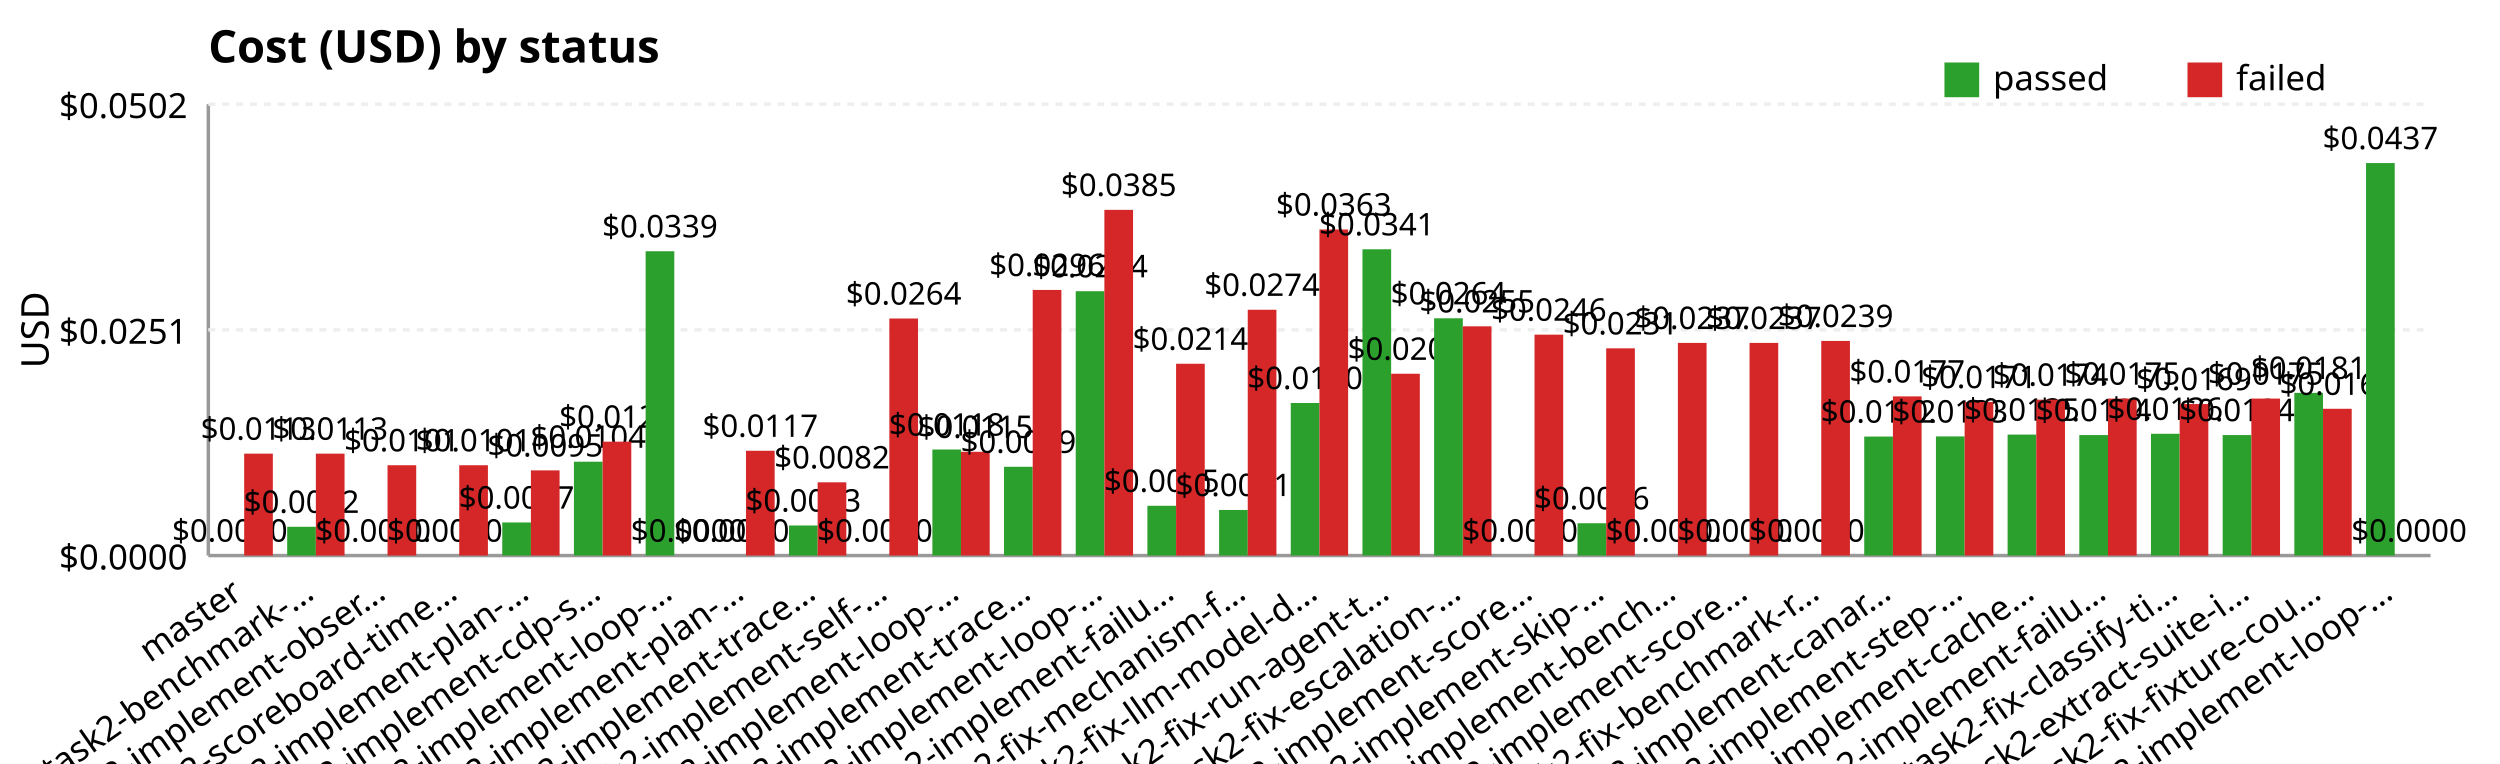
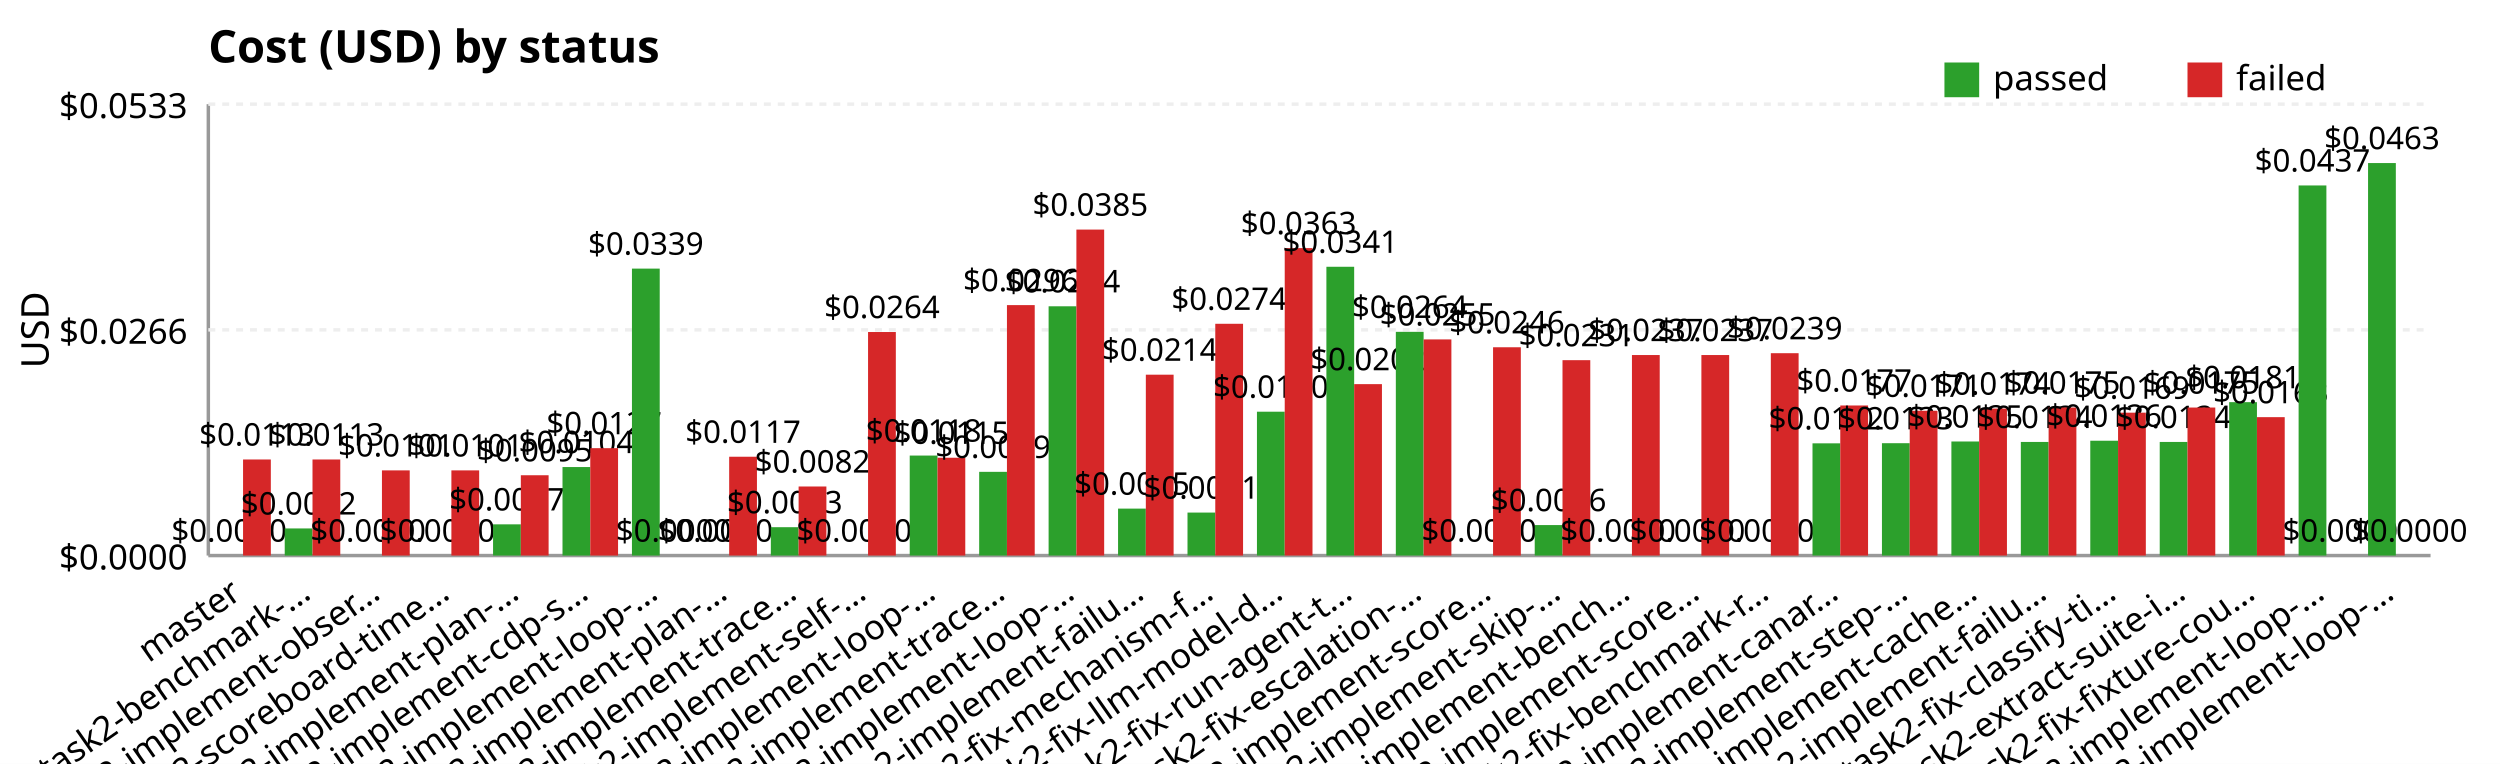
<svg xmlns="http://www.w3.org/2000/svg" viewBox="0 0 720 220" width="720" height="220" font-family="sans-serif">
  <rect width="100%" height="100%" fill="#fff" />
  <text x="60" y="18" font-size="13" font-weight="600">Cost (USD) by status</text>
  <line x1="60" y1="30" x2="60" y2="160" stroke="#999" />
  <line x1="60" y1="160" x2="700" y2="160" stroke="#999" />
  <text x="54" y="164.0" font-size="10" text-anchor="end" fill="#000">$0.0000</text>
-   <text x="54" y="99.0" font-size="10" text-anchor="end" fill="#000">$0.0251</text>
+   <text x="54" y="99.0" font-size="10" text-anchor="end" fill="#000">$0.0266</text>
  <line x1="60" y1="95.0" x2="700" y2="95.0" stroke="#eee" stroke-dasharray="2,2" />
-   <text x="54" y="34.0" font-size="10" text-anchor="end" fill="#000">$0.0502</text>
+   <text x="54" y="34.0" font-size="10" text-anchor="end" fill="#000">$0.0533</text>
  <line x1="60" y1="30.0" x2="700" y2="30.0" stroke="#eee" stroke-dasharray="2,2" />
  <text x="14" y="95.0" font-size="11" fill="#000" transform="rotate(-90 14 95.0)" text-anchor="middle">USD</text>
-   <rect x="62.06" y="160.00" width="8.26" height="0.00" fill="#2ca02c" />
-   <text x="66.19" y="156.00" font-size="9" text-anchor="middle" fill="#000">$0.0000</text>
-   <rect x="70.32" y="130.65" width="8.26" height="29.35" fill="#d62728" />
-   <text x="74.45" y="126.65" font-size="9" text-anchor="middle" fill="#000">$0.0113</text>
-   <text x="70.32" y="172" font-size="10" fill="#000" text-anchor="end" transform="rotate(-35 70.32 172)">master</text>
-   <rect x="82.71" y="151.71" width="8.26" height="8.29" fill="#2ca02c" />
-   <text x="86.84" y="147.71" font-size="9" text-anchor="middle" fill="#000">$0.0032</text>
-   <rect x="90.97" y="130.65" width="8.26" height="29.35" fill="#d62728" />
-   <text x="95.10" y="126.65" font-size="9" text-anchor="middle" fill="#000">$0.0113</text>
-   <text x="90.97" y="172" font-size="10" fill="#000" text-anchor="end" transform="rotate(-35 90.97 172)">feat-task2-benchmark-…</text>
-   <rect x="103.35" y="160.00" width="8.26" height="0.00" fill="#2ca02c" />
-   <text x="107.48" y="156.00" font-size="9" text-anchor="middle" fill="#000">$0.0000</text>
-   <rect x="111.61" y="133.99" width="8.26" height="26.01" fill="#d62728" />
-   <text x="115.74" y="129.99" font-size="9" text-anchor="middle" fill="#000">$0.0101</text>
-   <text x="111.61" y="172" font-size="10" fill="#000" text-anchor="end" transform="rotate(-35 111.61 172)">task2-implement-obser…</text>
-   <rect x="124.00" y="160.00" width="8.26" height="0.00" fill="#2ca02c" />
-   <text x="128.13" y="156.00" font-size="9" text-anchor="middle" fill="#000">$0.0000</text>
-   <rect x="132.26" y="133.99" width="8.26" height="26.01" fill="#d62728" />
-   <text x="136.39" y="129.99" font-size="9" text-anchor="middle" fill="#000">$0.0101</text>
-   <text x="132.26" y="172" font-size="10" fill="#000" text-anchor="end" transform="rotate(-35 132.26 172)">task2-scoreboard-time…</text>
-   <rect x="144.65" y="150.47" width="8.26" height="9.53" fill="#2ca02c" />
-   <text x="148.77" y="146.47" font-size="9" text-anchor="middle" fill="#000">$0.0037</text>
-   <rect x="152.90" y="135.47" width="8.26" height="24.53" fill="#d62728" />
-   <text x="157.03" y="131.47" font-size="9" text-anchor="middle" fill="#000">$0.0095</text>
-   <text x="152.90" y="172" font-size="10" fill="#000" text-anchor="end" transform="rotate(-35 152.90 172)">task2-implement-plan-…</text>
-   <rect x="165.29" y="132.97" width="8.26" height="27.03" fill="#2ca02c" />
-   <text x="169.42" y="128.97" font-size="9" text-anchor="middle" fill="#000">$0.0104</text>
-   <rect x="173.55" y="127.20" width="8.26" height="32.80" fill="#d62728" />
-   <text x="177.68" y="123.20" font-size="9" text-anchor="middle" fill="#000">$0.0127</text>
-   <text x="173.55" y="172" font-size="10" fill="#000" text-anchor="end" transform="rotate(-35 173.55 172)">task2-implement-cdp-s…</text>
-   <rect x="185.94" y="72.36" width="8.26" height="87.64" fill="#2ca02c" />
-   <text x="190.06" y="68.36" font-size="9" text-anchor="middle" fill="#000">$0.0339</text>
-   <rect x="194.19" y="160.00" width="8.26" height="0.00" fill="#d62728" />
-   <text x="198.32" y="156.00" font-size="9" text-anchor="middle" fill="#000">$0.0000</text>
-   <text x="194.19" y="172" font-size="10" fill="#000" text-anchor="end" transform="rotate(-35 194.19 172)">task2-implement-loop-…</text>
-   <rect x="206.58" y="160.00" width="8.26" height="0.00" fill="#2ca02c" />
-   <text x="210.71" y="156.00" font-size="9" text-anchor="middle" fill="#000">$0.0000</text>
-   <rect x="214.84" y="129.82" width="8.26" height="30.18" fill="#d62728" />
-   <text x="218.97" y="125.82" font-size="9" text-anchor="middle" fill="#000">$0.0117</text>
-   <text x="214.84" y="172" font-size="10" fill="#000" text-anchor="end" transform="rotate(-35 214.84 172)">task2-implement-plan-…</text>
-   <rect x="227.23" y="151.34" width="8.26" height="8.66" fill="#2ca02c" />
-   <text x="231.35" y="147.34" font-size="9" text-anchor="middle" fill="#000">$0.0033</text>
-   <rect x="235.48" y="138.91" width="8.26" height="21.09" fill="#d62728" />
-   <text x="239.61" y="134.91" font-size="9" text-anchor="middle" fill="#000">$0.0082</text>
-   <text x="235.48" y="172" font-size="10" fill="#000" text-anchor="end" transform="rotate(-35 235.48 172)">task2-implement-trace…</text>
-   <rect x="247.87" y="160.00" width="8.26" height="0.00" fill="#2ca02c" />
-   <text x="252.00" y="156.00" font-size="9" text-anchor="middle" fill="#000">$0.0000</text>
-   <rect x="256.13" y="91.73" width="8.26" height="68.27" fill="#d62728" />
-   <text x="260.26" y="87.73" font-size="9" text-anchor="middle" fill="#000">$0.0264</text>
-   <text x="256.13" y="172" font-size="10" fill="#000" text-anchor="end" transform="rotate(-35 256.13 172)">task2-implement-self-…</text>
-   <rect x="268.52" y="129.46" width="8.26" height="30.54" fill="#2ca02c" />
-   <text x="272.65" y="125.46" font-size="9" text-anchor="middle" fill="#000">$0.0118</text>
-   <rect x="276.77" y="130.12" width="8.26" height="29.88" fill="#d62728" />
-   <text x="280.90" y="126.12" font-size="9" text-anchor="middle" fill="#000">$0.0115</text>
-   <text x="276.77" y="172" font-size="10" fill="#000" text-anchor="end" transform="rotate(-35 276.77 172)">task2-implement-loop-…</text>
-   <rect x="289.16" y="134.43" width="8.26" height="25.57" fill="#2ca02c" />
-   <text x="293.29" y="130.43" font-size="9" text-anchor="middle" fill="#000">$0.0099</text>
-   <rect x="297.42" y="83.50" width="8.26" height="76.50" fill="#d62728" />
-   <text x="301.55" y="79.50" font-size="9" text-anchor="middle" fill="#000">$0.0296</text>
-   <text x="297.42" y="172" font-size="10" fill="#000" text-anchor="end" transform="rotate(-35 297.42 172)">task2-implement-trace…</text>
-   <rect x="309.81" y="83.87" width="8.26" height="76.13" fill="#2ca02c" />
-   <text x="313.94" y="79.87" font-size="9" text-anchor="middle" fill="#000">$0.0294</text>
-   <rect x="318.06" y="60.44" width="8.26" height="99.56" fill="#d62728" />
-   <text x="322.19" y="56.44" font-size="9" text-anchor="middle" fill="#000">$0.0385</text>
-   <text x="318.06" y="172" font-size="10" fill="#000" text-anchor="end" transform="rotate(-35 318.06 172)">task2-implement-loop-…</text>
-   <rect x="330.45" y="145.67" width="8.26" height="14.33" fill="#2ca02c" />
-   <text x="334.58" y="141.67" font-size="9" text-anchor="middle" fill="#000">$0.0055</text>
-   <rect x="338.71" y="104.76" width="8.26" height="55.24" fill="#d62728" />
-   <text x="342.84" y="100.76" font-size="9" text-anchor="middle" fill="#000">$0.0214</text>
-   <text x="338.71" y="172" font-size="10" fill="#000" text-anchor="end" transform="rotate(-35 338.71 172)">task2-implement-failu…</text>
-   <rect x="351.10" y="146.87" width="8.26" height="13.13" fill="#2ca02c" />
-   <text x="355.23" y="142.87" font-size="9" text-anchor="middle" fill="#000">$0.0051</text>
-   <rect x="359.35" y="89.21" width="8.26" height="70.79" fill="#d62728" />
-   <text x="363.48" y="85.21" font-size="9" text-anchor="middle" fill="#000">$0.0274</text>
-   <text x="359.35" y="172" font-size="10" fill="#000" text-anchor="end" transform="rotate(-35 359.35 172)">task2-fix-mechanism-f…</text>
-   <rect x="371.74" y="116.06" width="8.26" height="43.94" fill="#2ca02c" />
-   <text x="375.87" y="112.06" font-size="9" text-anchor="middle" fill="#000">$0.0170</text>
-   <rect x="380.00" y="66.09" width="8.26" height="93.91" fill="#d62728" />
-   <text x="384.13" y="62.09" font-size="9" text-anchor="middle" fill="#000">$0.0363</text>
-   <text x="380.00" y="172" font-size="10" fill="#000" text-anchor="end" transform="rotate(-35 380.00 172)">task2-fix-llm-model-d…</text>
-   <rect x="392.39" y="71.79" width="8.26" height="88.21" fill="#2ca02c" />
-   <text x="396.52" y="67.79" font-size="9" text-anchor="middle" fill="#000">$0.0341</text>
-   <rect x="400.65" y="107.64" width="8.26" height="52.36" fill="#d62728" />
-   <text x="404.77" y="103.64" font-size="9" text-anchor="middle" fill="#000">$0.0202</text>
-   <text x="400.65" y="172" font-size="10" fill="#000" text-anchor="end" transform="rotate(-35 400.65 172)">task2-fix-run-agent-t…</text>
-   <rect x="413.03" y="91.67" width="8.26" height="68.33" fill="#2ca02c" />
-   <text x="417.16" y="87.67" font-size="9" text-anchor="middle" fill="#000">$0.0264</text>
-   <rect x="421.29" y="93.98" width="8.26" height="66.02" fill="#d62728" />
-   <text x="425.42" y="89.98" font-size="9" text-anchor="middle" fill="#000">$0.0255</text>
-   <text x="421.29" y="172" font-size="10" fill="#000" text-anchor="end" transform="rotate(-35 421.29 172)">task2-fix-escalation-…</text>
-   <rect x="433.68" y="160.00" width="8.26" height="0.00" fill="#2ca02c" />
-   <text x="437.81" y="156.00" font-size="9" text-anchor="middle" fill="#000">$0.0000</text>
-   <rect x="441.94" y="96.38" width="8.26" height="63.62" fill="#d62728" />
-   <text x="446.06" y="92.38" font-size="9" text-anchor="middle" fill="#000">$0.0246</text>
-   <text x="441.94" y="172" font-size="10" fill="#000" text-anchor="end" transform="rotate(-35 441.94 172)">task2-implement-score…</text>
-   <rect x="454.32" y="150.69" width="8.26" height="9.31" fill="#2ca02c" />
-   <text x="458.45" y="146.69" font-size="9" text-anchor="middle" fill="#000">$0.0036</text>
-   <rect x="462.58" y="100.32" width="8.26" height="59.68" fill="#d62728" />
-   <text x="466.71" y="96.32" font-size="9" text-anchor="middle" fill="#000">$0.0231</text>
-   <text x="462.58" y="172" font-size="10" fill="#000" text-anchor="end" transform="rotate(-35 462.58 172)">task2-implement-skip-…</text>
-   <rect x="474.97" y="160.00" width="8.26" height="0.00" fill="#2ca02c" />
-   <text x="479.10" y="156.00" font-size="9" text-anchor="middle" fill="#000">$0.0000</text>
-   <rect x="483.23" y="98.76" width="8.26" height="61.24" fill="#d62728" />
-   <text x="487.35" y="94.76" font-size="9" text-anchor="middle" fill="#000">$0.0237</text>
-   <text x="483.23" y="172" font-size="10" fill="#000" text-anchor="end" transform="rotate(-35 483.23 172)">task2-implement-bench…</text>
-   <rect x="495.61" y="160.00" width="8.26" height="0.00" fill="#2ca02c" />
-   <text x="499.74" y="156.00" font-size="9" text-anchor="middle" fill="#000">$0.0000</text>
-   <rect x="503.87" y="98.76" width="8.26" height="61.24" fill="#d62728" />
-   <text x="508.00" y="94.76" font-size="9" text-anchor="middle" fill="#000">$0.0237</text>
-   <text x="503.87" y="172" font-size="10" fill="#000" text-anchor="end" transform="rotate(-35 503.87 172)">task2-implement-score…</text>
-   <rect x="516.26" y="160.00" width="8.26" height="0.00" fill="#2ca02c" />
-   <text x="520.39" y="156.00" font-size="9" text-anchor="middle" fill="#000">$0.0000</text>
-   <rect x="524.52" y="98.19" width="8.26" height="61.81" fill="#d62728" />
-   <text x="528.65" y="94.19" font-size="9" text-anchor="middle" fill="#000">$0.0239</text>
-   <text x="524.52" y="172" font-size="10" fill="#000" text-anchor="end" transform="rotate(-35 524.52 172)">task2-fix-benchmark-r…</text>
-   <rect x="536.90" y="125.73" width="8.26" height="34.27" fill="#2ca02c" />
-   <text x="541.03" y="121.73" font-size="9" text-anchor="middle" fill="#000">$0.0132</text>
-   <rect x="545.16" y="114.16" width="8.26" height="45.84" fill="#d62728" />
-   <text x="549.29" y="110.16" font-size="9" text-anchor="middle" fill="#000">$0.0177</text>
-   <text x="545.16" y="172" font-size="10" fill="#000" text-anchor="end" transform="rotate(-35 545.16 172)">task2-implement-canar…</text>
-   <rect x="557.55" y="125.69" width="8.26" height="34.31" fill="#2ca02c" />
-   <text x="561.68" y="121.69" font-size="9" text-anchor="middle" fill="#000">$0.0133</text>
-   <rect x="565.81" y="115.78" width="8.26" height="44.22" fill="#d62728" />
-   <text x="569.94" y="111.78" font-size="9" text-anchor="middle" fill="#000">$0.0171</text>
-   <text x="565.81" y="172" font-size="10" fill="#000" text-anchor="end" transform="rotate(-35 565.81 172)">task2-implement-step-…</text>
-   <rect x="578.19" y="125.16" width="8.26" height="34.84" fill="#2ca02c" />
-   <text x="582.32" y="121.16" font-size="9" text-anchor="middle" fill="#000">$0.0135</text>
-   <rect x="586.45" y="115.11" width="8.26" height="44.89" fill="#d62728" />
-   <text x="590.58" y="111.11" font-size="9" text-anchor="middle" fill="#000">$0.0174</text>
-   <text x="586.45" y="172" font-size="10" fill="#000" text-anchor="end" transform="rotate(-35 586.45 172)">task2-implement-cache…</text>
-   <rect x="598.84" y="125.30" width="8.26" height="34.70" fill="#2ca02c" />
-   <text x="602.97" y="121.30" font-size="9" text-anchor="middle" fill="#000">$0.0134</text>
-   <rect x="607.10" y="114.79" width="8.26" height="45.21" fill="#d62728" />
-   <text x="611.23" y="110.79" font-size="9" text-anchor="middle" fill="#000">$0.0175</text>
-   <text x="607.10" y="172" font-size="10" fill="#000" text-anchor="end" transform="rotate(-35 607.10 172)">task2-implement-failu…</text>
-   <rect x="619.48" y="124.93" width="8.26" height="35.07" fill="#2ca02c" />
-   <text x="623.61" y="120.93" font-size="9" text-anchor="middle" fill="#000">$0.0136</text>
-   <rect x="627.74" y="116.36" width="8.26" height="43.64" fill="#d62728" />
-   <text x="631.87" y="112.36" font-size="9" text-anchor="middle" fill="#000">$0.0169</text>
-   <text x="627.74" y="172" font-size="10" fill="#000" text-anchor="end" transform="rotate(-35 627.74 172)">task2-fix-classify-ti…</text>
-   <rect x="640.13" y="125.30" width="8.26" height="34.70" fill="#2ca02c" />
-   <text x="644.26" y="121.30" font-size="9" text-anchor="middle" fill="#000">$0.0134</text>
-   <rect x="648.39" y="114.79" width="8.26" height="45.21" fill="#d62728" />
-   <text x="652.52" y="110.79" font-size="9" text-anchor="middle" fill="#000">$0.0175</text>
-   <text x="648.39" y="172" font-size="10" fill="#000" text-anchor="end" transform="rotate(-35 648.39 172)">task2-extract-suite-i…</text>
-   <rect x="660.77" y="113.15" width="8.26" height="46.85" fill="#2ca02c" />
-   <text x="664.90" y="109.15" font-size="9" text-anchor="middle" fill="#000">$0.0181</text>
-   <rect x="669.03" y="117.73" width="8.26" height="42.27" fill="#d62728" />
-   <text x="673.16" y="113.73" font-size="9" text-anchor="middle" fill="#000">$0.0163</text>
-   <text x="669.03" y="172" font-size="10" fill="#000" text-anchor="end" transform="rotate(-35 669.03 172)">task2-fix-fixture-cou…</text>
-   <rect x="681.42" y="46.96" width="8.26" height="113.04" fill="#2ca02c" />
-   <text x="685.55" y="42.96" font-size="9" text-anchor="middle" fill="#000">$0.0437</text>
-   <rect x="689.68" y="160.00" width="8.26" height="0.00" fill="#d62728" />
-   <text x="693.81" y="156.00" font-size="9" text-anchor="middle" fill="#000">$0.0000</text>
-   <text x="689.68" y="172" font-size="10" fill="#000" text-anchor="end" transform="rotate(-35 689.68 172)">task2-implement-loop-…</text>
+   <rect x="62.00" y="160.00" width="8.00" height="0.00" fill="#2ca02c" />
+   <text x="66.00" y="156.00" font-size="9" text-anchor="middle" fill="#000">$0.0000</text>
+   <rect x="70.00" y="132.33" width="8.00" height="27.67" fill="#d62728" />
+   <text x="74.00" y="128.33" font-size="9" text-anchor="middle" fill="#000">$0.0113</text>
+   <text x="70.00" y="172" font-size="10" fill="#000" text-anchor="end" transform="rotate(-35 70.00 172)">master</text>
+   <rect x="82.00" y="152.19" width="8.00" height="7.81" fill="#2ca02c" />
+   <text x="86.00" y="148.19" font-size="9" text-anchor="middle" fill="#000">$0.0032</text>
+   <rect x="90.00" y="132.33" width="8.00" height="27.67" fill="#d62728" />
+   <text x="94.00" y="128.33" font-size="9" text-anchor="middle" fill="#000">$0.0113</text>
+   <text x="90.00" y="172" font-size="10" fill="#000" text-anchor="end" transform="rotate(-35 90.00 172)">feat-task2-benchmark-…</text>
+   <rect x="102.00" y="160.00" width="8.00" height="0.00" fill="#2ca02c" />
+   <text x="106.00" y="156.00" font-size="9" text-anchor="middle" fill="#000">$0.0000</text>
+   <rect x="110.00" y="135.47" width="8.00" height="24.53" fill="#d62728" />
+   <text x="114.00" y="131.47" font-size="9" text-anchor="middle" fill="#000">$0.0101</text>
+   <text x="110.00" y="172" font-size="10" fill="#000" text-anchor="end" transform="rotate(-35 110.00 172)">task2-implement-obser…</text>
+   <rect x="122.00" y="160.00" width="8.00" height="0.00" fill="#2ca02c" />
+   <text x="126.00" y="156.00" font-size="9" text-anchor="middle" fill="#000">$0.0000</text>
+   <rect x="130.00" y="135.47" width="8.00" height="24.53" fill="#d62728" />
+   <text x="134.00" y="131.47" font-size="9" text-anchor="middle" fill="#000">$0.0101</text>
+   <text x="130.00" y="172" font-size="10" fill="#000" text-anchor="end" transform="rotate(-35 130.00 172)">task2-scoreboard-time…</text>
+   <rect x="142.00" y="151.01" width="8.00" height="8.99" fill="#2ca02c" />
+   <text x="146.00" y="147.01" font-size="9" text-anchor="middle" fill="#000">$0.0037</text>
+   <rect x="150.00" y="136.87" width="8.00" height="23.13" fill="#d62728" />
+   <text x="154.00" y="132.87" font-size="9" text-anchor="middle" fill="#000">$0.0095</text>
+   <text x="150.00" y="172" font-size="10" fill="#000" text-anchor="end" transform="rotate(-35 150.00 172)">task2-implement-plan-…</text>
+   <rect x="162.00" y="134.51" width="8.00" height="25.49" fill="#2ca02c" />
+   <text x="166.00" y="130.51" font-size="9" text-anchor="middle" fill="#000">$0.0104</text>
+   <rect x="170.00" y="129.07" width="8.00" height="30.93" fill="#d62728" />
+   <text x="174.00" y="125.07" font-size="9" text-anchor="middle" fill="#000">$0.0127</text>
+   <text x="170.00" y="172" font-size="10" fill="#000" text-anchor="end" transform="rotate(-35 170.00 172)">task2-implement-cdp-s…</text>
+   <rect x="182.00" y="77.36" width="8.00" height="82.64" fill="#2ca02c" />
+   <text x="186.00" y="73.36" font-size="9" text-anchor="middle" fill="#000">$0.0339</text>
+   <rect x="190.00" y="160.00" width="8.00" height="0.00" fill="#d62728" />
+   <text x="194.00" y="156.00" font-size="9" text-anchor="middle" fill="#000">$0.0000</text>
+   <text x="190.00" y="172" font-size="10" fill="#000" text-anchor="end" transform="rotate(-35 190.00 172)">task2-implement-loop-…</text>
+   <rect x="202.00" y="160.00" width="8.00" height="0.00" fill="#2ca02c" />
+   <text x="206.00" y="156.00" font-size="9" text-anchor="middle" fill="#000">$0.0000</text>
+   <rect x="210.00" y="131.54" width="8.00" height="28.46" fill="#d62728" />
+   <text x="214.00" y="127.54" font-size="9" text-anchor="middle" fill="#000">$0.0117</text>
+   <text x="210.00" y="172" font-size="10" fill="#000" text-anchor="end" transform="rotate(-35 210.00 172)">task2-implement-plan-…</text>
+   <rect x="222.00" y="151.83" width="8.00" height="8.17" fill="#2ca02c" />
+   <text x="226.00" y="147.83" font-size="9" text-anchor="middle" fill="#000">$0.0033</text>
+   <rect x="230.00" y="140.11" width="8.00" height="19.89" fill="#d62728" />
+   <text x="234.00" y="136.11" font-size="9" text-anchor="middle" fill="#000">$0.0082</text>
+   <text x="230.00" y="172" font-size="10" fill="#000" text-anchor="end" transform="rotate(-35 230.00 172)">task2-implement-trace…</text>
+   <rect x="242.00" y="160.00" width="8.00" height="0.00" fill="#2ca02c" />
+   <text x="246.00" y="156.00" font-size="9" text-anchor="middle" fill="#000">$0.0000</text>
+   <rect x="250.00" y="95.62" width="8.00" height="64.38" fill="#d62728" />
+   <text x="254.00" y="91.62" font-size="9" text-anchor="middle" fill="#000">$0.0264</text>
+   <text x="250.00" y="172" font-size="10" fill="#000" text-anchor="end" transform="rotate(-35 250.00 172)">task2-implement-self-…</text>
+   <rect x="262.00" y="131.20" width="8.00" height="28.80" fill="#2ca02c" />
+   <text x="266.00" y="127.20" font-size="9" text-anchor="middle" fill="#000">$0.0118</text>
+   <rect x="270.00" y="131.83" width="8.00" height="28.17" fill="#d62728" />
+   <text x="274.00" y="127.83" font-size="9" text-anchor="middle" fill="#000">$0.0115</text>
+   <text x="270.00" y="172" font-size="10" fill="#000" text-anchor="end" transform="rotate(-35 270.00 172)">task2-implement-loop-…</text>
+   <rect x="282.00" y="135.89" width="8.00" height="24.11" fill="#2ca02c" />
+   <text x="286.00" y="131.89" font-size="9" text-anchor="middle" fill="#000">$0.0099</text>
+   <rect x="290.00" y="87.87" width="8.00" height="72.13" fill="#d62728" />
+   <text x="294.00" y="83.87" font-size="9" text-anchor="middle" fill="#000">$0.0296</text>
+   <text x="290.00" y="172" font-size="10" fill="#000" text-anchor="end" transform="rotate(-35 290.00 172)">task2-implement-trace…</text>
+   <rect x="302.00" y="88.21" width="8.00" height="71.79" fill="#2ca02c" />
+   <text x="306.00" y="84.21" font-size="9" text-anchor="middle" fill="#000">$0.0294</text>
+   <rect x="310.00" y="66.12" width="8.00" height="93.88" fill="#d62728" />
+   <text x="314.00" y="62.12" font-size="9" text-anchor="middle" fill="#000">$0.0385</text>
+   <text x="310.00" y="172" font-size="10" fill="#000" text-anchor="end" transform="rotate(-35 310.00 172)">task2-implement-loop-…</text>
+   <rect x="322.00" y="146.48" width="8.00" height="13.52" fill="#2ca02c" />
+   <text x="326.00" y="142.48" font-size="9" text-anchor="middle" fill="#000">$0.0055</text>
+   <rect x="330.00" y="107.91" width="8.00" height="52.09" fill="#d62728" />
+   <text x="334.00" y="103.91" font-size="9" text-anchor="middle" fill="#000">$0.0214</text>
+   <text x="330.00" y="172" font-size="10" fill="#000" text-anchor="end" transform="rotate(-35 330.00 172)">task2-implement-failu…</text>
+   <rect x="342.00" y="147.62" width="8.00" height="12.38" fill="#2ca02c" />
+   <text x="346.00" y="143.62" font-size="9" text-anchor="middle" fill="#000">$0.0051</text>
+   <rect x="350.00" y="93.25" width="8.00" height="66.75" fill="#d62728" />
+   <text x="354.00" y="89.25" font-size="9" text-anchor="middle" fill="#000">$0.0274</text>
+   <text x="350.00" y="172" font-size="10" fill="#000" text-anchor="end" transform="rotate(-35 350.00 172)">task2-fix-mechanism-f…</text>
+   <rect x="362.00" y="118.57" width="8.00" height="41.43" fill="#2ca02c" />
+   <text x="366.00" y="114.57" font-size="9" text-anchor="middle" fill="#000">$0.0170</text>
+   <rect x="370.00" y="71.45" width="8.00" height="88.55" fill="#d62728" />
+   <text x="374.00" y="67.45" font-size="9" text-anchor="middle" fill="#000">$0.0363</text>
+   <text x="370.00" y="172" font-size="10" fill="#000" text-anchor="end" transform="rotate(-35 370.00 172)">task2-fix-llm-model-d…</text>
+   <rect x="382.00" y="76.83" width="8.00" height="83.17" fill="#2ca02c" />
+   <text x="386.00" y="72.83" font-size="9" text-anchor="middle" fill="#000">$0.0341</text>
+   <rect x="390.00" y="110.63" width="8.00" height="49.37" fill="#d62728" />
+   <text x="394.00" y="106.63" font-size="9" text-anchor="middle" fill="#000">$0.0202</text>
+   <text x="390.00" y="172" font-size="10" fill="#000" text-anchor="end" transform="rotate(-35 390.00 172)">task2-fix-run-agent-t…</text>
+   <rect x="402.00" y="95.57" width="8.00" height="64.43" fill="#2ca02c" />
+   <text x="406.00" y="91.57" font-size="9" text-anchor="middle" fill="#000">$0.0264</text>
+   <rect x="410.00" y="97.75" width="8.00" height="62.25" fill="#d62728" />
+   <text x="414.00" y="93.75" font-size="9" text-anchor="middle" fill="#000">$0.0255</text>
+   <text x="410.00" y="172" font-size="10" fill="#000" text-anchor="end" transform="rotate(-35 410.00 172)">task2-fix-escalation-…</text>
+   <rect x="422.00" y="160.00" width="8.00" height="0.00" fill="#2ca02c" />
+   <text x="426.00" y="156.00" font-size="9" text-anchor="middle" fill="#000">$0.0000</text>
+   <rect x="430.00" y="100.01" width="8.00" height="59.99" fill="#d62728" />
+   <text x="434.00" y="96.01" font-size="9" text-anchor="middle" fill="#000">$0.0246</text>
+   <text x="430.00" y="172" font-size="10" fill="#000" text-anchor="end" transform="rotate(-35 430.00 172)">task2-implement-score…</text>
+   <rect x="442.00" y="151.22" width="8.00" height="8.78" fill="#2ca02c" />
+   <text x="446.00" y="147.22" font-size="9" text-anchor="middle" fill="#000">$0.0036</text>
+   <rect x="450.00" y="103.73" width="8.00" height="56.27" fill="#d62728" />
+   <text x="454.00" y="99.73" font-size="9" text-anchor="middle" fill="#000">$0.0231</text>
+   <text x="450.00" y="172" font-size="10" fill="#000" text-anchor="end" transform="rotate(-35 450.00 172)">task2-implement-skip-…</text>
+   <rect x="462.00" y="160.00" width="8.00" height="0.00" fill="#2ca02c" />
+   <text x="466.00" y="156.00" font-size="9" text-anchor="middle" fill="#000">$0.0000</text>
+   <rect x="470.00" y="102.25" width="8.00" height="57.75" fill="#d62728" />
+   <text x="474.00" y="98.25" font-size="9" text-anchor="middle" fill="#000">$0.0237</text>
+   <text x="470.00" y="172" font-size="10" fill="#000" text-anchor="end" transform="rotate(-35 470.00 172)">task2-implement-bench…</text>
+   <rect x="482.00" y="160.00" width="8.00" height="0.00" fill="#2ca02c" />
+   <text x="486.00" y="156.00" font-size="9" text-anchor="middle" fill="#000">$0.0000</text>
+   <rect x="490.00" y="102.25" width="8.00" height="57.75" fill="#d62728" />
+   <text x="494.00" y="98.25" font-size="9" text-anchor="middle" fill="#000">$0.0237</text>
+   <text x="490.00" y="172" font-size="10" fill="#000" text-anchor="end" transform="rotate(-35 490.00 172)">task2-implement-score…</text>
+   <rect x="502.00" y="160.00" width="8.00" height="0.00" fill="#2ca02c" />
+   <text x="506.00" y="156.00" font-size="9" text-anchor="middle" fill="#000">$0.0000</text>
+   <rect x="510.00" y="101.72" width="8.00" height="58.28" fill="#d62728" />
+   <text x="514.00" y="97.72" font-size="9" text-anchor="middle" fill="#000">$0.0239</text>
+   <text x="510.00" y="172" font-size="10" fill="#000" text-anchor="end" transform="rotate(-35 510.00 172)">task2-fix-benchmark-r…</text>
+   <rect x="522.00" y="127.68" width="8.00" height="32.32" fill="#2ca02c" />
+   <text x="526.00" y="123.68" font-size="9" text-anchor="middle" fill="#000">$0.0132</text>
+   <rect x="530.00" y="116.78" width="8.00" height="43.22" fill="#d62728" />
+   <text x="534.00" y="112.78" font-size="9" text-anchor="middle" fill="#000">$0.0177</text>
+   <text x="530.00" y="172" font-size="10" fill="#000" text-anchor="end" transform="rotate(-35 530.00 172)">task2-implement-canar…</text>
+   <rect x="542.00" y="127.64" width="8.00" height="32.36" fill="#2ca02c" />
+   <text x="546.00" y="123.64" font-size="9" text-anchor="middle" fill="#000">$0.0133</text>
+   <rect x="550.00" y="118.30" width="8.00" height="41.70" fill="#d62728" />
+   <text x="554.00" y="114.30" font-size="9" text-anchor="middle" fill="#000">$0.0171</text>
+   <text x="550.00" y="172" font-size="10" fill="#000" text-anchor="end" transform="rotate(-35 550.00 172)">task2-implement-step-…</text>
+   <rect x="562.00" y="127.15" width="8.00" height="32.85" fill="#2ca02c" />
+   <text x="566.00" y="123.15" font-size="9" text-anchor="middle" fill="#000">$0.0135</text>
+   <rect x="570.00" y="117.67" width="8.00" height="42.33" fill="#d62728" />
+   <text x="574.00" y="113.67" font-size="9" text-anchor="middle" fill="#000">$0.0174</text>
+   <text x="570.00" y="172" font-size="10" fill="#000" text-anchor="end" transform="rotate(-35 570.00 172)">task2-implement-cache…</text>
+   <rect x="582.00" y="127.28" width="8.00" height="32.72" fill="#2ca02c" />
+   <text x="586.00" y="123.28" font-size="9" text-anchor="middle" fill="#000">$0.0134</text>
+   <rect x="590.00" y="117.37" width="8.00" height="42.63" fill="#d62728" />
+   <text x="594.00" y="113.37" font-size="9" text-anchor="middle" fill="#000">$0.0175</text>
+   <text x="590.00" y="172" font-size="10" fill="#000" text-anchor="end" transform="rotate(-35 590.00 172)">task2-implement-failu…</text>
+   <rect x="602.00" y="126.93" width="8.00" height="33.07" fill="#2ca02c" />
+   <text x="606.00" y="122.93" font-size="9" text-anchor="middle" fill="#000">$0.0136</text>
+   <rect x="610.00" y="118.85" width="8.00" height="41.15" fill="#d62728" />
+   <text x="614.00" y="114.85" font-size="9" text-anchor="middle" fill="#000">$0.0169</text>
+   <text x="610.00" y="172" font-size="10" fill="#000" text-anchor="end" transform="rotate(-35 610.00 172)">task2-fix-classify-ti…</text>
+   <rect x="622.00" y="127.28" width="8.00" height="32.72" fill="#2ca02c" />
+   <text x="626.00" y="123.28" font-size="9" text-anchor="middle" fill="#000">$0.0134</text>
+   <rect x="630.00" y="117.37" width="8.00" height="42.63" fill="#d62728" />
+   <text x="634.00" y="113.37" font-size="9" text-anchor="middle" fill="#000">$0.0175</text>
+   <text x="630.00" y="172" font-size="10" fill="#000" text-anchor="end" transform="rotate(-35 630.00 172)">task2-extract-suite-i…</text>
+   <rect x="642.00" y="115.82" width="8.00" height="44.18" fill="#2ca02c" />
+   <text x="646.00" y="111.82" font-size="9" text-anchor="middle" fill="#000">$0.0181</text>
+   <rect x="650.00" y="120.14" width="8.00" height="39.86" fill="#d62728" />
+   <text x="654.00" y="116.14" font-size="9" text-anchor="middle" fill="#000">$0.0163</text>
+   <text x="650.00" y="172" font-size="10" fill="#000" text-anchor="end" transform="rotate(-35 650.00 172)">task2-fix-fixture-cou…</text>
+   <rect x="662.00" y="53.41" width="8.00" height="106.59" fill="#2ca02c" />
+   <text x="666.00" y="49.41" font-size="9" text-anchor="middle" fill="#000">$0.0437</text>
+   <rect x="670.00" y="160.00" width="8.00" height="0.00" fill="#d62728" />
+   <text x="674.00" y="156.00" font-size="9" text-anchor="middle" fill="#000">$0.0000</text>
+   <text x="670.00" y="172" font-size="10" fill="#000" text-anchor="end" transform="rotate(-35 670.00 172)">task2-implement-loop-…</text>
+   <rect x="682.00" y="46.96" width="8.00" height="113.04" fill="#2ca02c" />
+   <text x="686.00" y="42.96" font-size="9" text-anchor="middle" fill="#000">$0.0463</text>
+   <rect x="690.00" y="160.00" width="8.00" height="0.00" fill="#d62728" />
+   <text x="694.00" y="156.00" font-size="9" text-anchor="middle" fill="#000">$0.0000</text>
+   <text x="690.00" y="172" font-size="10" fill="#000" text-anchor="end" transform="rotate(-35 690.00 172)">task2-implement-loop-…</text>
  <rect x="560" y="18" width="10" height="10" fill="#2ca02c" />
  <text x="574" y="26" font-size="10" fill="#000">passed</text>
  <rect x="630" y="18" width="10" height="10" fill="#d62728" />
  <text x="644" y="26" font-size="10" fill="#000">failed</text>
</svg>
